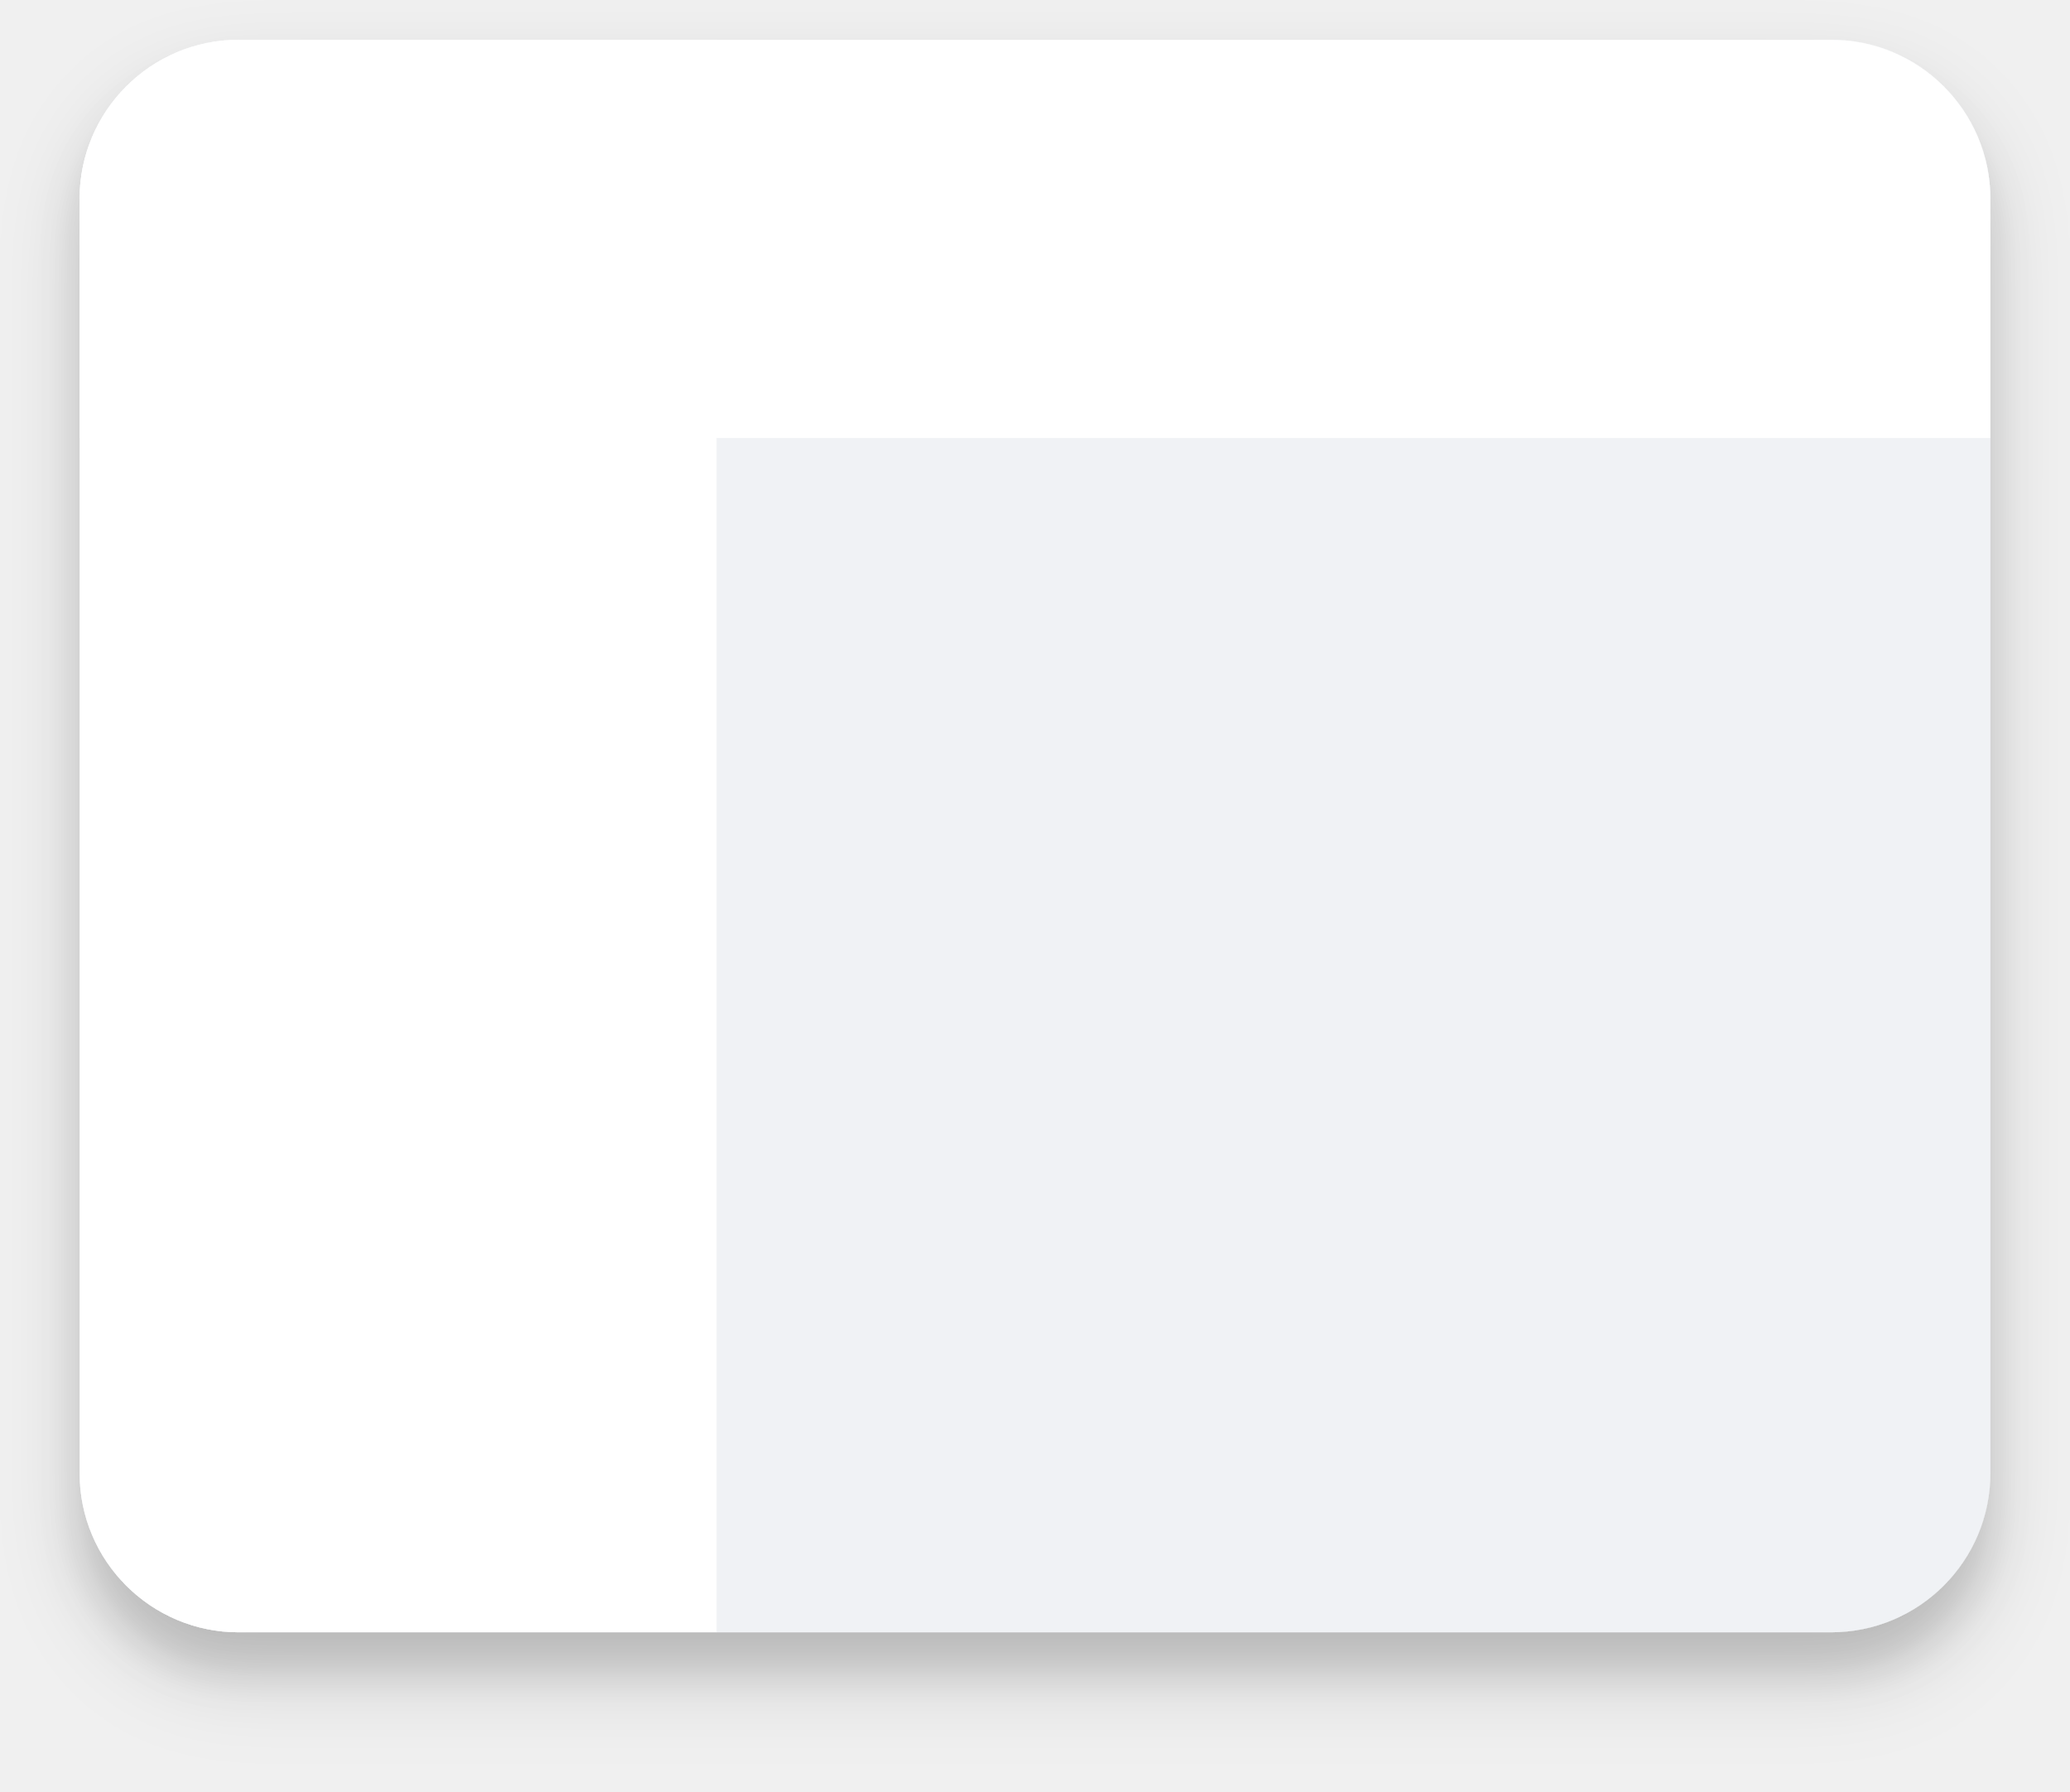
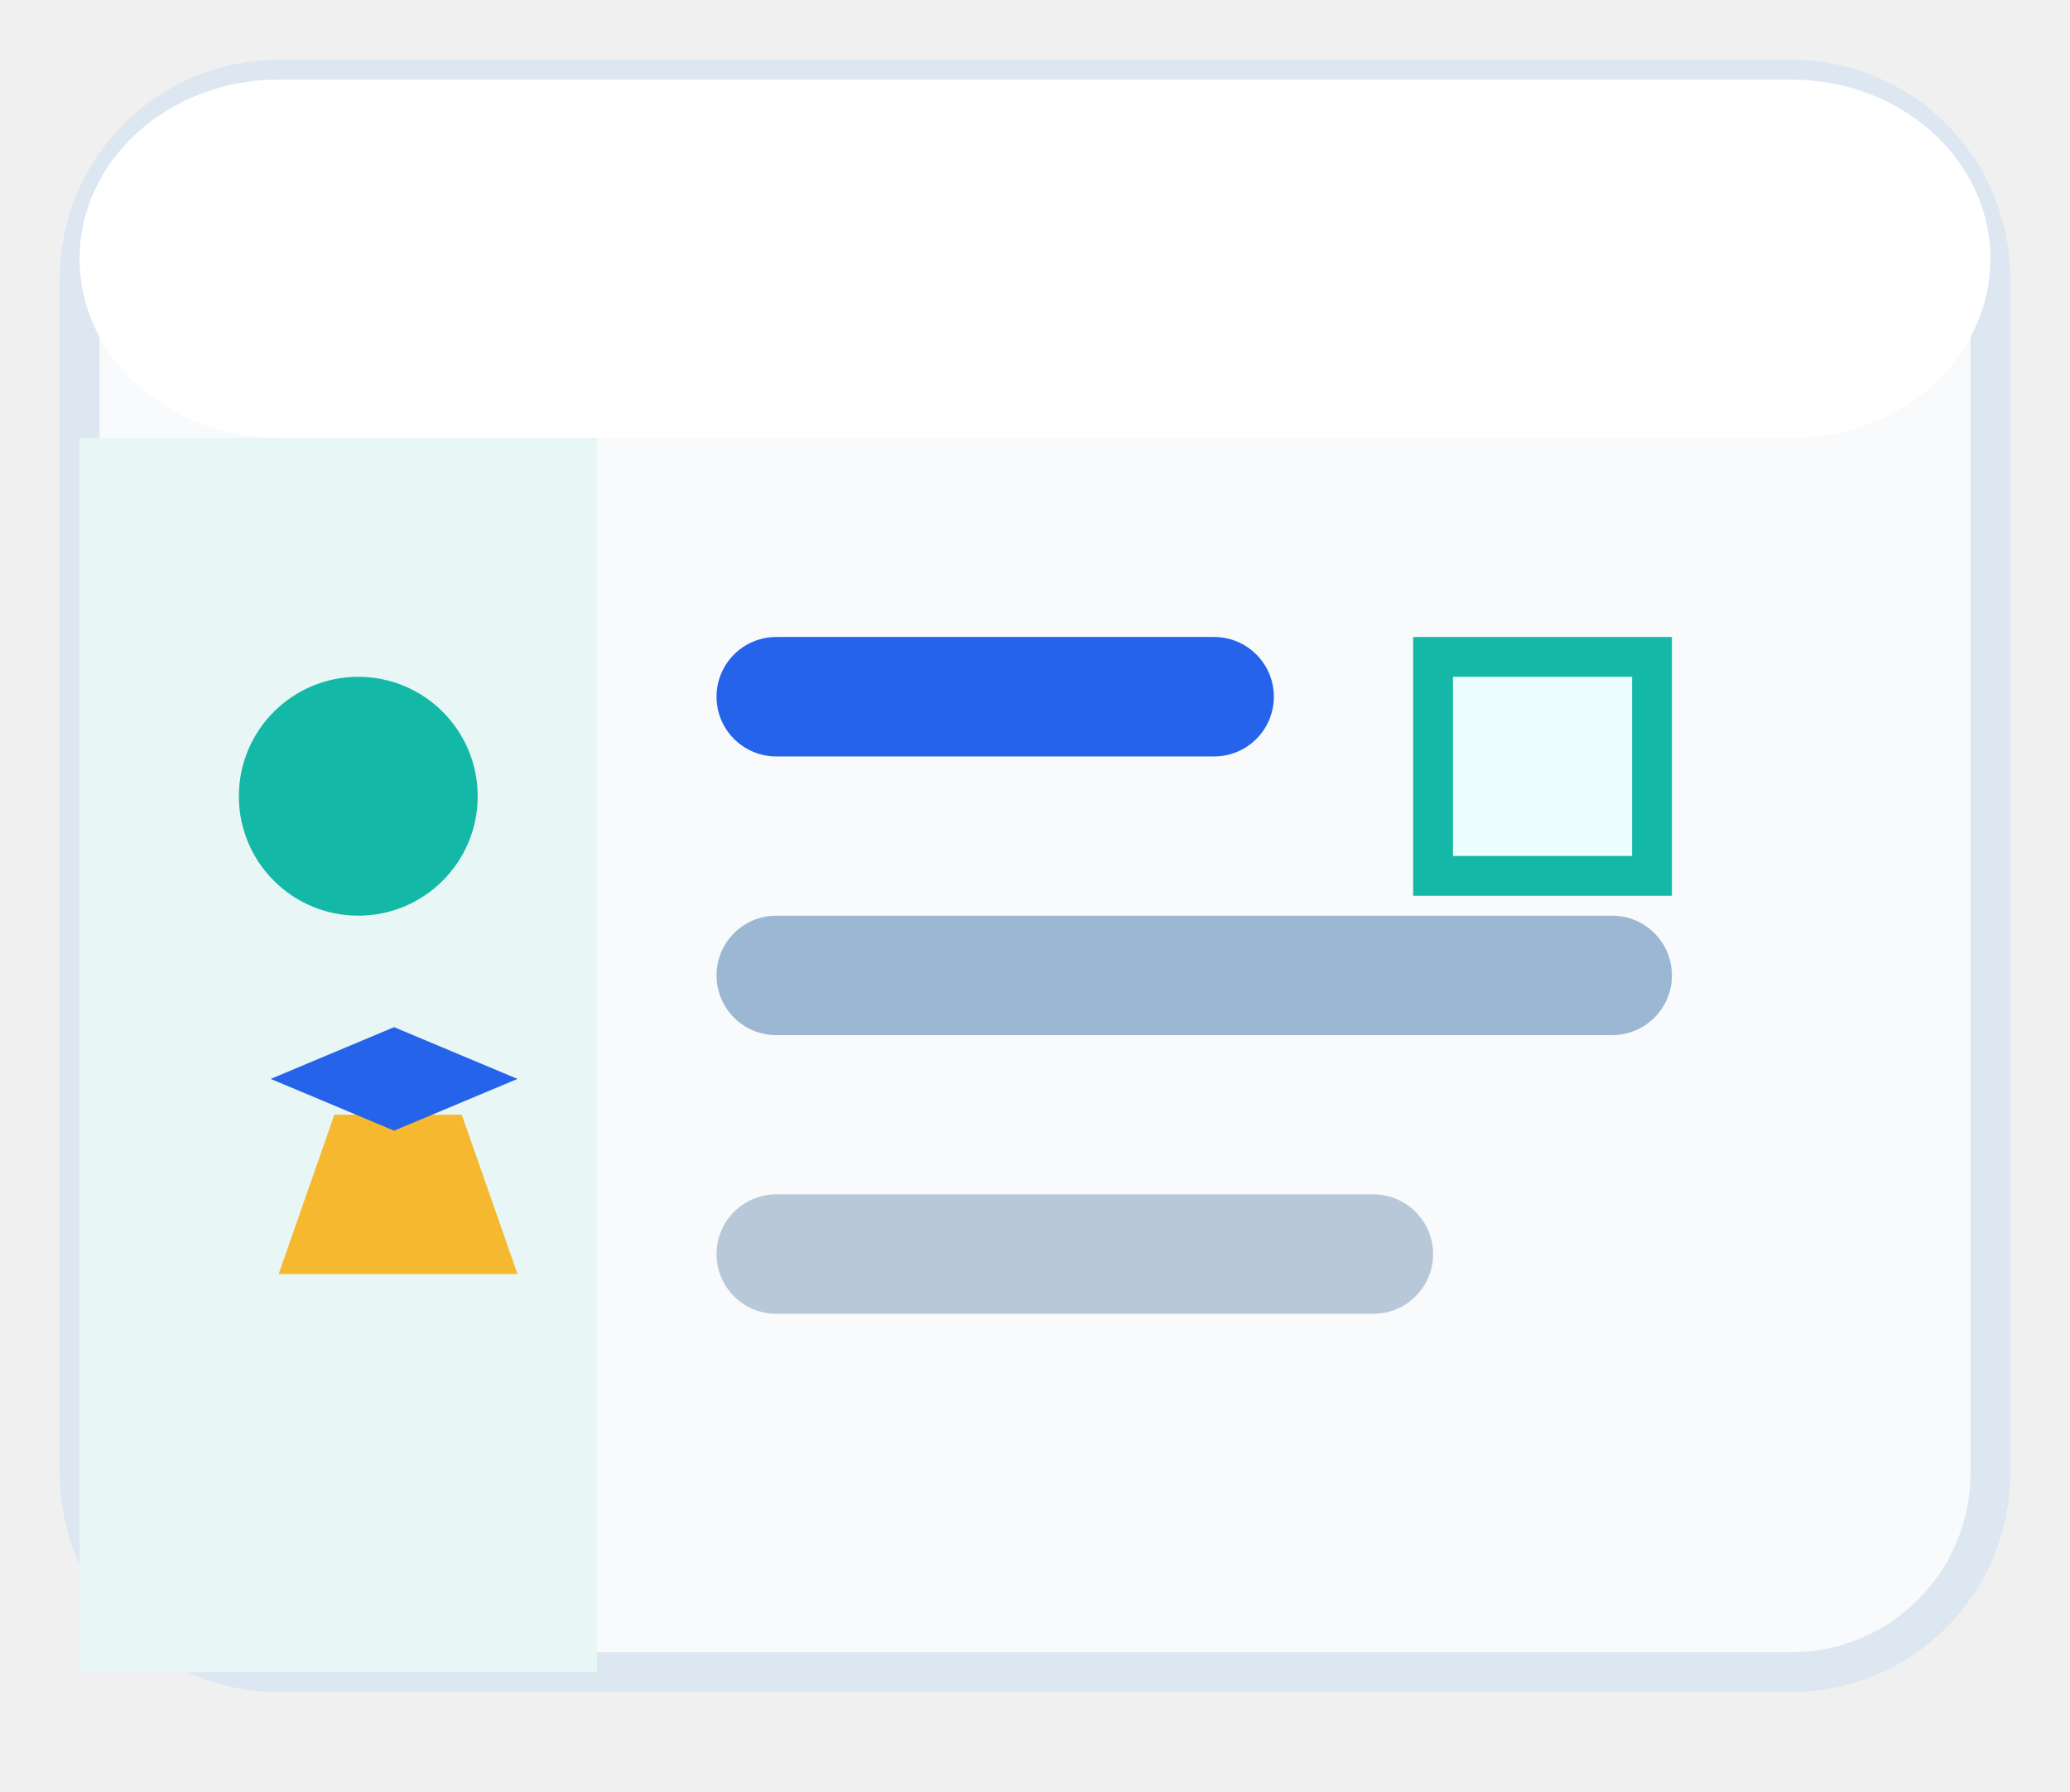
- <svg xmlns="http://www.w3.org/2000/svg" xmlns:xlink="http://www.w3.org/1999/xlink" width="52px" height="45px" viewBox="0 0 52 45" version="1.1">
-   <defs>
-     <filter x="-9.4%" y="-6.2%" width="118.8%" height="122.5%" filterUnits="objectBoundingBox" id="filter-1">
-       <feOffset dx="0" dy="1" in="SourceAlpha" result="shadowOffsetOuter1" />
-       <feGaussianBlur stdDeviation="1" in="shadowOffsetOuter1" result="shadowBlurOuter1" />
-       <feColorMatrix values="0 0 0 0 0   0 0 0 0 0   0 0 0 0 0  0 0 0 0.15 0" type="matrix" in="shadowBlurOuter1" result="shadowMatrixOuter1" />
-       <feMerge>
-         <feMergeNode in="shadowMatrixOuter1" />
-         <feMergeNode in="SourceGraphic" />
-       </feMerge>
-     </filter>
-     <rect id="path-2" x="0" y="0" width="48" height="40" rx="4" />
-     <filter x="-4.2%" y="-2.5%" width="108.3%" height="110.0%" filterUnits="objectBoundingBox" id="filter-4">
-       <feOffset dx="0" dy="1" in="SourceAlpha" result="shadowOffsetOuter1" />
-       <feGaussianBlur stdDeviation="0.5" in="shadowOffsetOuter1" result="shadowBlurOuter1" />
-       <feColorMatrix values="0 0 0 0 0   0 0 0 0 0   0 0 0 0 0  0 0 0 0.1 0" type="matrix" in="shadowBlurOuter1" />
-     </filter>
-   </defs>
-   <g id="配置面板" stroke="none" stroke-width="1" fill="none" fill-rule="evenodd">
-     <g id="setting-copy-2" transform="translate(-1254, -136)">
-       <g id="Group-8" transform="translate(1167, 0)">
-         <g id="Group-5" filter="url(#filter-1)" transform="translate(89, 137)">
-           <mask id="mask-3" fill="white">
-             <use xlink:href="#path-2" />
-           </mask>
-           <g id="Rectangle-18">
-             <use fill="black" fill-opacity="1" filter="url(#filter-4)" xlink:href="#path-2" />
-             <use fill="#F0F2F5" fill-rule="evenodd" xlink:href="#path-2" />
-           </g>
-           <rect id="Rectangle-18" fill="#FFFFFF" mask="url(#mask-3)" x="0" y="0" width="16" height="40" />
-           <rect id="Rectangle-11" fill="#FFFFFF" mask="url(#mask-3)" x="0" y="0" width="48" height="10" />
-         </g>
-       </g>
-     </g>
-   </g>
+ <svg xmlns="http://www.w3.org/2000/svg" width="52" height="45" viewBox="0 0 52 45" fill="none">
+   <rect x="2" y="2" width="48" height="40" rx="5" fill="#F8FAFC" stroke="#DDE7F2" />
+   <rect x="2" y="2" width="48" height="9" rx="5" fill="#FFFFFF" />
+   <rect x="2" y="11" width="13" height="31" fill="#E8F7F6" />
+   <rect x="18" y="16" width="14" height="3" rx="1.5" fill="#2563EB" />
+   <rect x="18" y="23" width="24" height="3" rx="1.5" fill="#9BB7D4" />
+   <rect x="18" y="30" width="18" height="3" rx="1.5" fill="#B8C8D9" />
+   <circle cx="9" cy="20" r="3" fill="#14B8A6" />
+   <path d="M7 32h6l-1.4-4H8.4L7 32Z" fill="#F5B82E" />
+   <path d="M9.9 25.8 6.8 27.1l3.1 1.3 3.1-1.3-3.1-1.3Z" fill="#2563EB" />
+   <path d="M36 16.5h5.5v5.5H36v-5.5Z" fill="#ECFEFF" stroke="#14B8A6" />
</svg>
